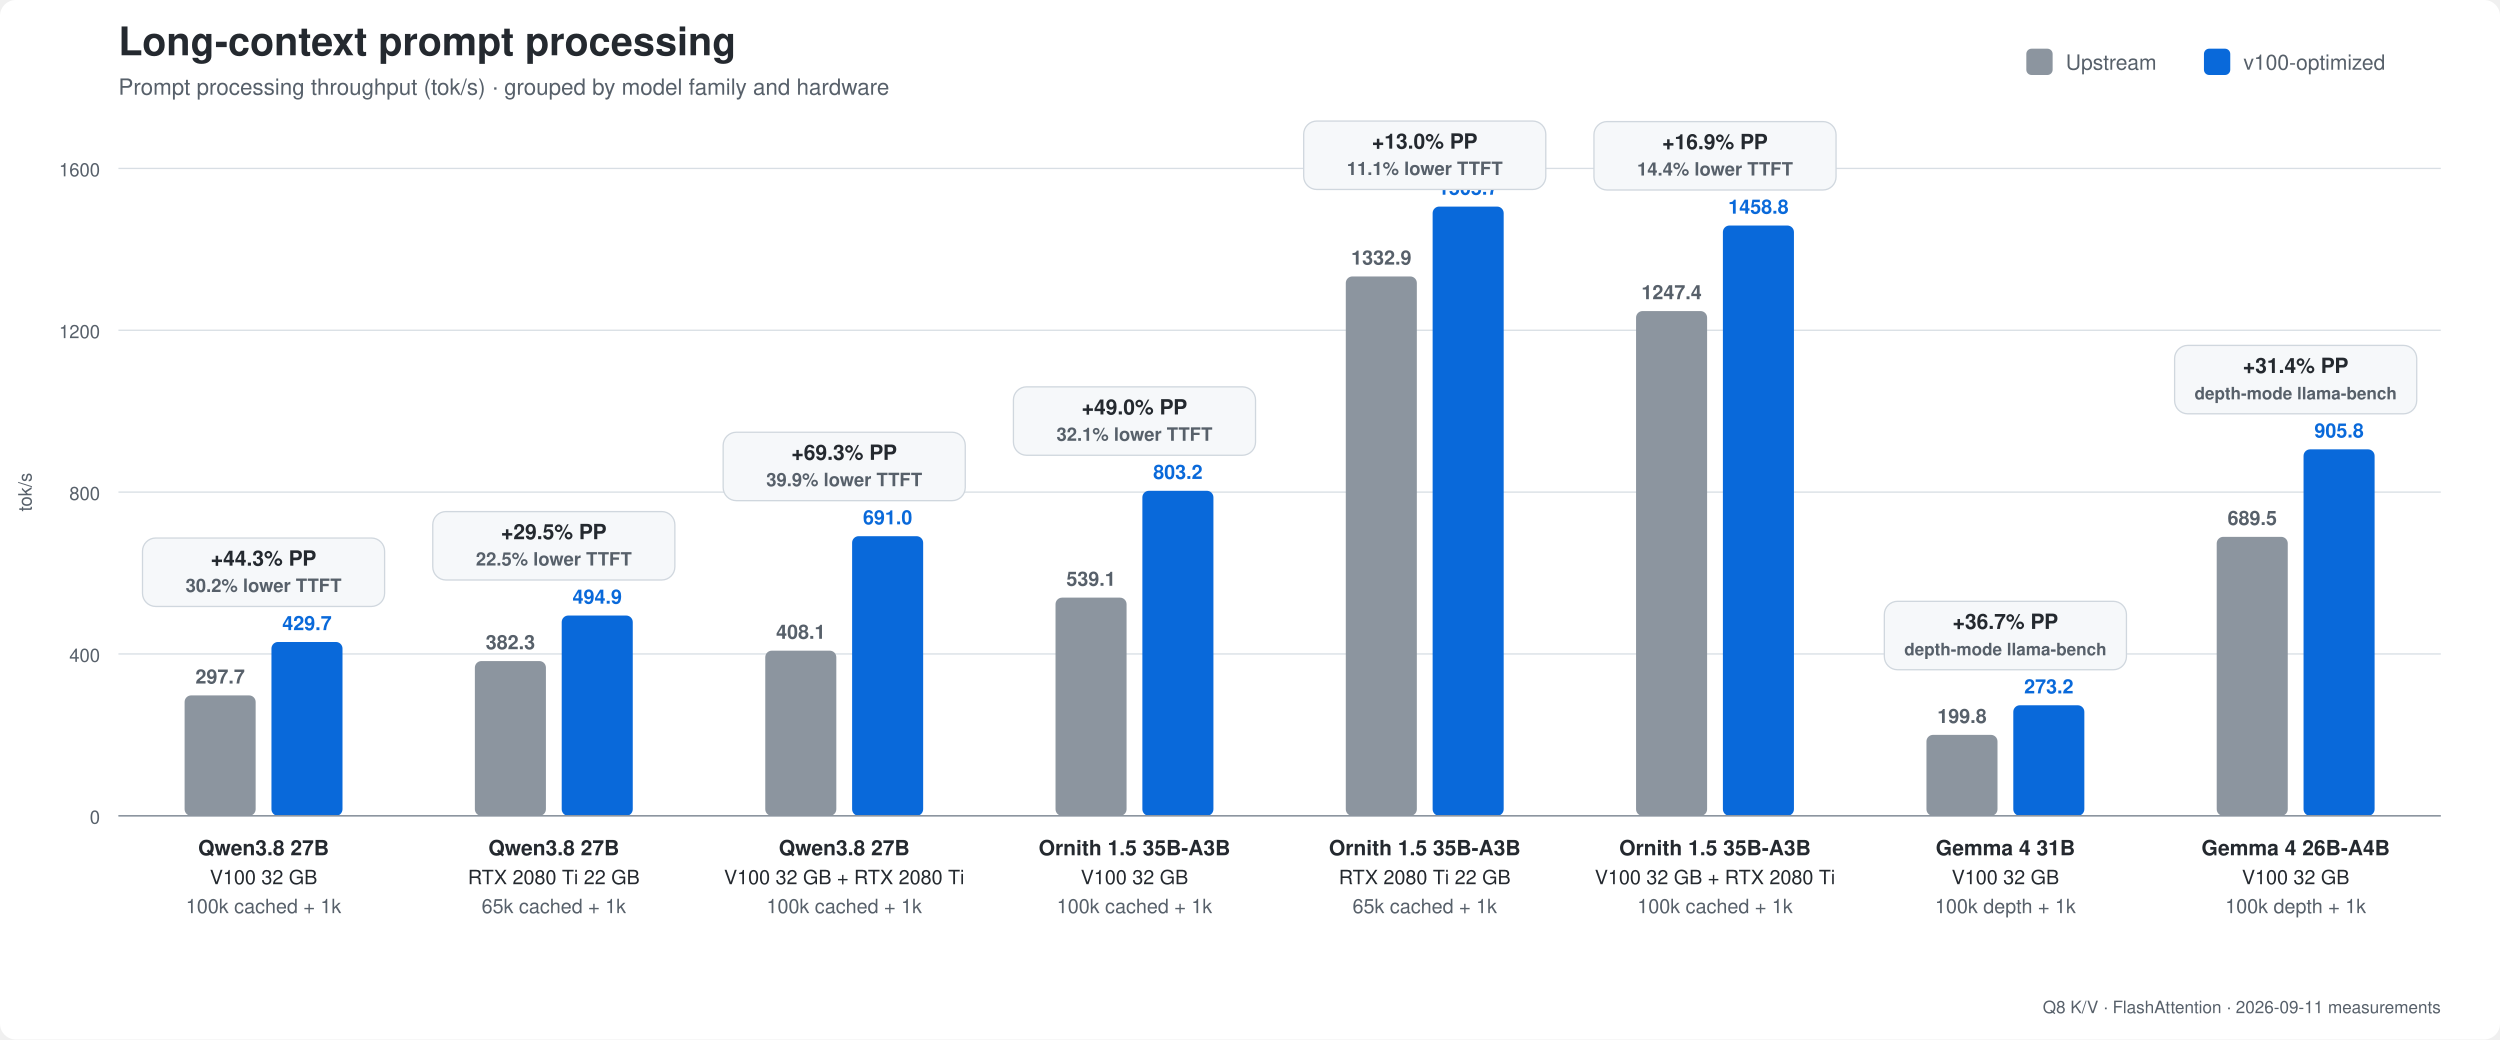
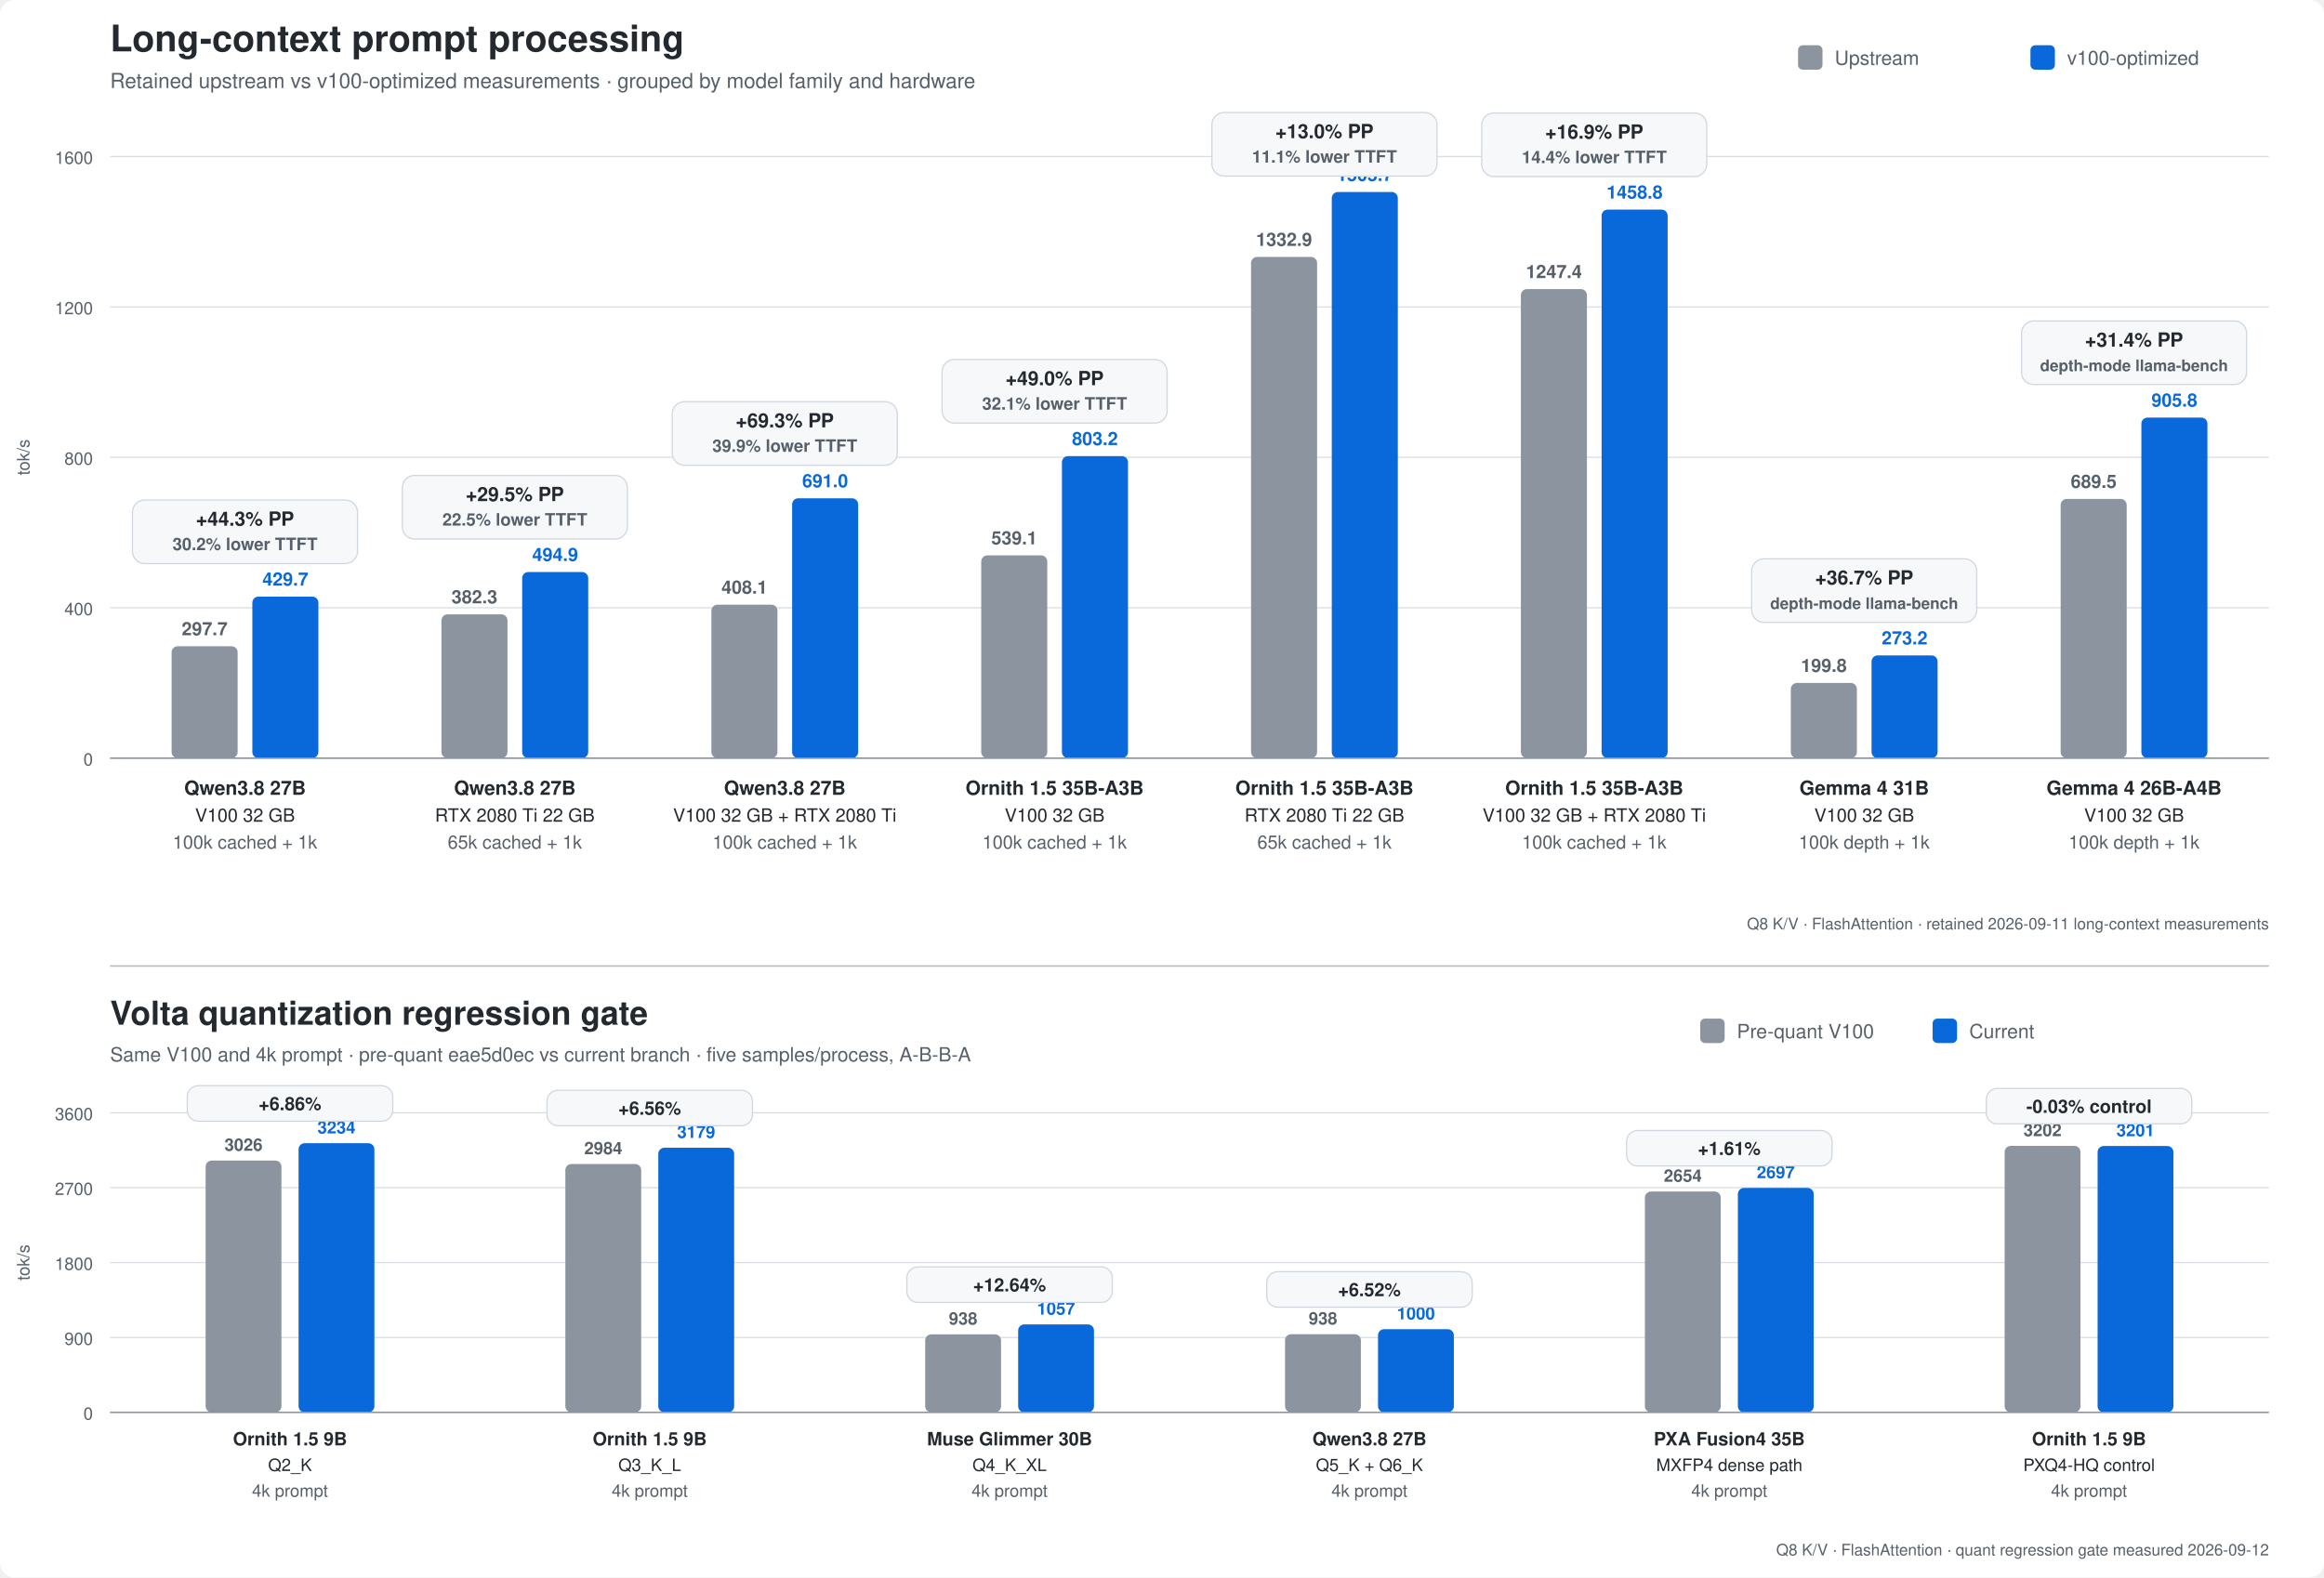
- <svg xmlns="http://www.w3.org/2000/svg" width="1900" height="790" viewBox="0 0 1900 790" role="img" aria-labelledby="title desc">
-   <rect width="1900" height="790" rx="12" fill="#FFFFFF" />
+ <svg xmlns="http://www.w3.org/2000/svg" width="1900" height="1290" viewBox="0 0 1900 1290" role="img" aria-labelledby="title desc">
+   <rect width="1900" height="1290" rx="12" fill="#FFFFFF" />
  <text x="90.0" y="42.0" text-anchor="start" font-family="-apple-system,BlinkMacSystemFont,Segoe UI,Helvetica,Arial,sans-serif" font-size="30" font-weight="700" fill="#24292F">Long-context prompt processing</text>
-   <text x="90.0" y="72.0" text-anchor="start" font-family="-apple-system,BlinkMacSystemFont,Segoe UI,Helvetica,Arial,sans-serif" font-size="17" font-weight="400" fill="#57606A">Prompt processing throughput (tok/s) · grouped by model family and hardware</text>
-   <rect x="1540" y="37" width="20" height="20" rx="4" fill="#8C959F" />
-   <text x="1570.0" y="53.0" text-anchor="start" font-family="-apple-system,BlinkMacSystemFont,Segoe UI,Helvetica,Arial,sans-serif" font-size="16" font-weight="400" fill="#57606A">Upstream</text>
-   <rect x="1675" y="37" width="20" height="20" rx="4" fill="#0969DA" />
-   <text x="1705.0" y="53.0" text-anchor="start" font-family="-apple-system,BlinkMacSystemFont,Segoe UI,Helvetica,Arial,sans-serif" font-size="16" font-weight="400" fill="#57606A">v100-optimized</text>
+   <text x="90.0" y="72.0" text-anchor="start" font-family="-apple-system,BlinkMacSystemFont,Segoe UI,Helvetica,Arial,sans-serif" font-size="17" font-weight="400" fill="#57606A">Retained upstream vs v100-optimized measurements · grouped by model family and hardware</text>
+   <rect x="1470" y="37" width="20" height="20" rx="4" fill="#8C959F" />
+   <text x="1500.0" y="53.0" text-anchor="start" font-family="-apple-system,BlinkMacSystemFont,Segoe UI,Helvetica,Arial,sans-serif" font-size="16" font-weight="400" fill="#57606A">Upstream</text>
+   <rect x="1660" y="37" width="20" height="20" rx="4" fill="#0969DA" />
+   <text x="1690.0" y="53.0" text-anchor="start" font-family="-apple-system,BlinkMacSystemFont,Segoe UI,Helvetica,Arial,sans-serif" font-size="16" font-weight="400" fill="#57606A">v100-optimized</text>
  <line x1="90" y1="620.0" x2="1855" y2="620.0" stroke="#D8DEE4" stroke-width="1" />
  <text x="76.0" y="626.0" text-anchor="end" font-family="-apple-system,BlinkMacSystemFont,Segoe UI,Helvetica,Arial,sans-serif" font-size="14" font-weight="400" fill="#57606A">0</text>
  <line x1="90" y1="497.0" x2="1855" y2="497.0" stroke="#D8DEE4" stroke-width="1" />
  <text x="76.0" y="503.0" text-anchor="end" font-family="-apple-system,BlinkMacSystemFont,Segoe UI,Helvetica,Arial,sans-serif" font-size="14" font-weight="400" fill="#57606A">400</text>
  <line x1="90" y1="374.0" x2="1855" y2="374.0" stroke="#D8DEE4" stroke-width="1" />
  <text x="76.0" y="380.0" text-anchor="end" font-family="-apple-system,BlinkMacSystemFont,Segoe UI,Helvetica,Arial,sans-serif" font-size="14" font-weight="400" fill="#57606A">800</text>
  <line x1="90" y1="251.0" x2="1855" y2="251.0" stroke="#D8DEE4" stroke-width="1" />
  <text x="76.0" y="257.0" text-anchor="end" font-family="-apple-system,BlinkMacSystemFont,Segoe UI,Helvetica,Arial,sans-serif" font-size="14" font-weight="400" fill="#57606A">1200</text>
  <line x1="90" y1="128.0" x2="1855" y2="128.0" stroke="#D8DEE4" stroke-width="1" />
  <text x="76.0" y="134.0" text-anchor="end" font-family="-apple-system,BlinkMacSystemFont,Segoe UI,Helvetica,Arial,sans-serif" font-size="14" font-weight="400" fill="#57606A">1600</text>
  <text transform="rotate(-90 24 374.0)" x="24.0" y="374.0" text-anchor="middle" font-family="-apple-system,BlinkMacSystemFont,Segoe UI,Helvetica,Arial,sans-serif" font-size="14" font-weight="400" fill="#57606A">tok/s</text>
  <rect x="140.3" y="528.5" width="54" height="91.5" rx="5" fill="#8C959F" />
  <rect x="206.3" y="487.9" width="54" height="132.1" rx="5" fill="#0969DA" />
  <text x="167.3" y="519.5" text-anchor="middle" font-family="-apple-system,BlinkMacSystemFont,Segoe UI,Helvetica,Arial,sans-serif" font-size="15" font-weight="600" fill="#57606A">297.7</text>
  <text x="233.3" y="478.9" text-anchor="middle" font-family="-apple-system,BlinkMacSystemFont,Segoe UI,Helvetica,Arial,sans-serif" font-size="15" font-weight="700" fill="#0969DA">429.7</text>
  <rect x="108.3" y="408.9" width="184" height="52" rx="10" fill="#F6F8FA" stroke="#D0D7DE" />
  <text x="200.3" y="429.9" text-anchor="middle" font-family="-apple-system,BlinkMacSystemFont,Segoe UI,Helvetica,Arial,sans-serif" font-size="16" font-weight="700" fill="#24292F">+44.3% PP</text>
  <text x="200.3" y="449.9" text-anchor="middle" font-family="-apple-system,BlinkMacSystemFont,Segoe UI,Helvetica,Arial,sans-serif" font-size="14" font-weight="600" fill="#57606A">30.2% lower TTFT</text>
  <text x="200.3" y="650.0" text-anchor="middle" font-family="-apple-system,BlinkMacSystemFont,Segoe UI,Helvetica,Arial,sans-serif" font-size="16" font-weight="650" fill="#24292F">Qwen3.8 27B</text>
  <text x="200.3" y="672.0" text-anchor="middle" font-family="-apple-system,BlinkMacSystemFont,Segoe UI,Helvetica,Arial,sans-serif" font-size="15" font-weight="500" fill="#24292F">V100 32 GB</text>
  <text x="200.3" y="694.0" text-anchor="middle" font-family="-apple-system,BlinkMacSystemFont,Segoe UI,Helvetica,Arial,sans-serif" font-size="15" font-weight="500" fill="#57606A">100k cached + 1k</text>
  <rect x="360.9" y="502.4" width="54" height="117.6" rx="5" fill="#8C959F" />
  <rect x="426.9" y="467.8" width="54" height="152.2" rx="5" fill="#0969DA" />
  <text x="387.9" y="493.4" text-anchor="middle" font-family="-apple-system,BlinkMacSystemFont,Segoe UI,Helvetica,Arial,sans-serif" font-size="15" font-weight="600" fill="#57606A">382.3</text>
  <text x="453.9" y="458.8" text-anchor="middle" font-family="-apple-system,BlinkMacSystemFont,Segoe UI,Helvetica,Arial,sans-serif" font-size="15" font-weight="700" fill="#0969DA">494.9</text>
  <rect x="328.9" y="388.8" width="184" height="52" rx="10" fill="#F6F8FA" stroke="#D0D7DE" />
  <text x="420.9" y="409.8" text-anchor="middle" font-family="-apple-system,BlinkMacSystemFont,Segoe UI,Helvetica,Arial,sans-serif" font-size="16" font-weight="700" fill="#24292F">+29.5% PP</text>
  <text x="420.9" y="429.8" text-anchor="middle" font-family="-apple-system,BlinkMacSystemFont,Segoe UI,Helvetica,Arial,sans-serif" font-size="14" font-weight="600" fill="#57606A">22.5% lower TTFT</text>
  <text x="420.9" y="650.0" text-anchor="middle" font-family="-apple-system,BlinkMacSystemFont,Segoe UI,Helvetica,Arial,sans-serif" font-size="16" font-weight="650" fill="#24292F">Qwen3.8 27B</text>
  <text x="420.9" y="672.0" text-anchor="middle" font-family="-apple-system,BlinkMacSystemFont,Segoe UI,Helvetica,Arial,sans-serif" font-size="15" font-weight="500" fill="#24292F">RTX 2080 Ti 22 GB</text>
  <text x="420.9" y="694.0" text-anchor="middle" font-family="-apple-system,BlinkMacSystemFont,Segoe UI,Helvetica,Arial,sans-serif" font-size="15" font-weight="500" fill="#57606A">65k cached + 1k</text>
  <rect x="581.6" y="494.5" width="54" height="125.5" rx="5" fill="#8C959F" />
  <rect x="647.6" y="407.5" width="54" height="212.5" rx="5" fill="#0969DA" />
  <text x="608.6" y="485.5" text-anchor="middle" font-family="-apple-system,BlinkMacSystemFont,Segoe UI,Helvetica,Arial,sans-serif" font-size="15" font-weight="600" fill="#57606A">408.1</text>
  <text x="674.6" y="398.5" text-anchor="middle" font-family="-apple-system,BlinkMacSystemFont,Segoe UI,Helvetica,Arial,sans-serif" font-size="15" font-weight="700" fill="#0969DA">691.0</text>
  <rect x="549.6" y="328.5" width="184" height="52" rx="10" fill="#F6F8FA" stroke="#D0D7DE" />
  <text x="641.6" y="349.5" text-anchor="middle" font-family="-apple-system,BlinkMacSystemFont,Segoe UI,Helvetica,Arial,sans-serif" font-size="16" font-weight="700" fill="#24292F">+69.3% PP</text>
  <text x="641.6" y="369.5" text-anchor="middle" font-family="-apple-system,BlinkMacSystemFont,Segoe UI,Helvetica,Arial,sans-serif" font-size="14" font-weight="600" fill="#57606A">39.9% lower TTFT</text>
  <text x="641.6" y="650.0" text-anchor="middle" font-family="-apple-system,BlinkMacSystemFont,Segoe UI,Helvetica,Arial,sans-serif" font-size="16" font-weight="650" fill="#24292F">Qwen3.8 27B</text>
  <text x="641.6" y="672.0" text-anchor="middle" font-family="-apple-system,BlinkMacSystemFont,Segoe UI,Helvetica,Arial,sans-serif" font-size="15" font-weight="500" fill="#24292F">V100 32 GB + RTX 2080 Ti</text>
  <text x="641.6" y="694.0" text-anchor="middle" font-family="-apple-system,BlinkMacSystemFont,Segoe UI,Helvetica,Arial,sans-serif" font-size="15" font-weight="500" fill="#57606A">100k cached + 1k</text>
  <rect x="802.2" y="454.2" width="54" height="165.8" rx="5" fill="#8C959F" />
  <rect x="868.2" y="373.0" width="54" height="247.0" rx="5" fill="#0969DA" />
  <text x="829.2" y="445.2" text-anchor="middle" font-family="-apple-system,BlinkMacSystemFont,Segoe UI,Helvetica,Arial,sans-serif" font-size="15" font-weight="600" fill="#57606A">539.1</text>
  <text x="895.2" y="364.0" text-anchor="middle" font-family="-apple-system,BlinkMacSystemFont,Segoe UI,Helvetica,Arial,sans-serif" font-size="15" font-weight="700" fill="#0969DA">803.2</text>
  <rect x="770.2" y="294.0" width="184" height="52" rx="10" fill="#F6F8FA" stroke="#D0D7DE" />
  <text x="862.2" y="315.0" text-anchor="middle" font-family="-apple-system,BlinkMacSystemFont,Segoe UI,Helvetica,Arial,sans-serif" font-size="16" font-weight="700" fill="#24292F">+49.0% PP</text>
  <text x="862.2" y="335.0" text-anchor="middle" font-family="-apple-system,BlinkMacSystemFont,Segoe UI,Helvetica,Arial,sans-serif" font-size="14" font-weight="600" fill="#57606A">32.1% lower TTFT</text>
  <text x="862.2" y="650.0" text-anchor="middle" font-family="-apple-system,BlinkMacSystemFont,Segoe UI,Helvetica,Arial,sans-serif" font-size="16" font-weight="650" fill="#24292F">Ornith 1.5 35B-A3B</text>
  <text x="862.2" y="672.0" text-anchor="middle" font-family="-apple-system,BlinkMacSystemFont,Segoe UI,Helvetica,Arial,sans-serif" font-size="15" font-weight="500" fill="#24292F">V100 32 GB</text>
  <text x="862.2" y="694.0" text-anchor="middle" font-family="-apple-system,BlinkMacSystemFont,Segoe UI,Helvetica,Arial,sans-serif" font-size="15" font-weight="500" fill="#57606A">100k cached + 1k</text>
  <rect x="1022.8" y="210.1" width="54" height="409.9" rx="5" fill="#8C959F" />
  <rect x="1088.8" y="157.0" width="54" height="463.0" rx="5" fill="#0969DA" />
  <text x="1049.8" y="201.1" text-anchor="middle" font-family="-apple-system,BlinkMacSystemFont,Segoe UI,Helvetica,Arial,sans-serif" font-size="15" font-weight="600" fill="#57606A">1332.9</text>
  <text x="1115.8" y="148.0" text-anchor="middle" font-family="-apple-system,BlinkMacSystemFont,Segoe UI,Helvetica,Arial,sans-serif" font-size="15" font-weight="700" fill="#0969DA">1505.7</text>
  <rect x="990.8" y="92.0" width="184" height="52" rx="10" fill="#F6F8FA" stroke="#D0D7DE" />
  <text x="1082.8" y="113.0" text-anchor="middle" font-family="-apple-system,BlinkMacSystemFont,Segoe UI,Helvetica,Arial,sans-serif" font-size="16" font-weight="700" fill="#24292F">+13.0% PP</text>
  <text x="1082.8" y="133.0" text-anchor="middle" font-family="-apple-system,BlinkMacSystemFont,Segoe UI,Helvetica,Arial,sans-serif" font-size="14" font-weight="600" fill="#57606A">11.1% lower TTFT</text>
  <text x="1082.8" y="650.0" text-anchor="middle" font-family="-apple-system,BlinkMacSystemFont,Segoe UI,Helvetica,Arial,sans-serif" font-size="16" font-weight="650" fill="#24292F">Ornith 1.5 35B-A3B</text>
  <text x="1082.8" y="672.0" text-anchor="middle" font-family="-apple-system,BlinkMacSystemFont,Segoe UI,Helvetica,Arial,sans-serif" font-size="15" font-weight="500" fill="#24292F">RTX 2080 Ti 22 GB</text>
  <text x="1082.8" y="694.0" text-anchor="middle" font-family="-apple-system,BlinkMacSystemFont,Segoe UI,Helvetica,Arial,sans-serif" font-size="15" font-weight="500" fill="#57606A">65k cached + 1k</text>
  <rect x="1243.4" y="236.4" width="54" height="383.6" rx="5" fill="#8C959F" />
  <rect x="1309.4" y="171.4" width="54" height="448.6" rx="5" fill="#0969DA" />
  <text x="1270.4" y="227.4" text-anchor="middle" font-family="-apple-system,BlinkMacSystemFont,Segoe UI,Helvetica,Arial,sans-serif" font-size="15" font-weight="600" fill="#57606A">1247.4</text>
  <text x="1336.4" y="162.4" text-anchor="middle" font-family="-apple-system,BlinkMacSystemFont,Segoe UI,Helvetica,Arial,sans-serif" font-size="15" font-weight="700" fill="#0969DA">1458.8</text>
  <rect x="1211.4" y="92.4" width="184" height="52" rx="10" fill="#F6F8FA" stroke="#D0D7DE" />
  <text x="1303.4" y="113.4" text-anchor="middle" font-family="-apple-system,BlinkMacSystemFont,Segoe UI,Helvetica,Arial,sans-serif" font-size="16" font-weight="700" fill="#24292F">+16.9% PP</text>
  <text x="1303.4" y="133.4" text-anchor="middle" font-family="-apple-system,BlinkMacSystemFont,Segoe UI,Helvetica,Arial,sans-serif" font-size="14" font-weight="600" fill="#57606A">14.4% lower TTFT</text>
  <text x="1303.4" y="650.0" text-anchor="middle" font-family="-apple-system,BlinkMacSystemFont,Segoe UI,Helvetica,Arial,sans-serif" font-size="16" font-weight="650" fill="#24292F">Ornith 1.5 35B-A3B</text>
  <text x="1303.4" y="672.0" text-anchor="middle" font-family="-apple-system,BlinkMacSystemFont,Segoe UI,Helvetica,Arial,sans-serif" font-size="15" font-weight="500" fill="#24292F">V100 32 GB + RTX 2080 Ti</text>
  <text x="1303.4" y="694.0" text-anchor="middle" font-family="-apple-system,BlinkMacSystemFont,Segoe UI,Helvetica,Arial,sans-serif" font-size="15" font-weight="500" fill="#57606A">100k cached + 1k</text>
  <rect x="1464.1" y="558.5" width="54" height="61.5" rx="5" fill="#8C959F" />
  <rect x="1530.1" y="536.0" width="54" height="84.0" rx="5" fill="#0969DA" />
  <text x="1491.1" y="549.5" text-anchor="middle" font-family="-apple-system,BlinkMacSystemFont,Segoe UI,Helvetica,Arial,sans-serif" font-size="15" font-weight="600" fill="#57606A">199.8</text>
  <text x="1557.1" y="527.0" text-anchor="middle" font-family="-apple-system,BlinkMacSystemFont,Segoe UI,Helvetica,Arial,sans-serif" font-size="15" font-weight="700" fill="#0969DA">273.2</text>
  <rect x="1432.1" y="457.0" width="184" height="52" rx="10" fill="#F6F8FA" stroke="#D0D7DE" />
  <text x="1524.1" y="478.0" text-anchor="middle" font-family="-apple-system,BlinkMacSystemFont,Segoe UI,Helvetica,Arial,sans-serif" font-size="16" font-weight="700" fill="#24292F">+36.7% PP</text>
  <text x="1524.1" y="498.0" text-anchor="middle" font-family="-apple-system,BlinkMacSystemFont,Segoe UI,Helvetica,Arial,sans-serif" font-size="13" font-weight="600" fill="#57606A">depth-mode llama-bench</text>
  <text x="1524.1" y="650.0" text-anchor="middle" font-family="-apple-system,BlinkMacSystemFont,Segoe UI,Helvetica,Arial,sans-serif" font-size="16" font-weight="650" fill="#24292F">Gemma 4 31B</text>
  <text x="1524.1" y="672.0" text-anchor="middle" font-family="-apple-system,BlinkMacSystemFont,Segoe UI,Helvetica,Arial,sans-serif" font-size="15" font-weight="500" fill="#24292F">V100 32 GB</text>
  <text x="1524.1" y="694.0" text-anchor="middle" font-family="-apple-system,BlinkMacSystemFont,Segoe UI,Helvetica,Arial,sans-serif" font-size="15" font-weight="500" fill="#57606A">100k depth + 1k</text>
  <rect x="1684.7" y="408.0" width="54" height="212.0" rx="5" fill="#8C959F" />
  <rect x="1750.7" y="341.5" width="54" height="278.5" rx="5" fill="#0969DA" />
  <text x="1711.7" y="399.0" text-anchor="middle" font-family="-apple-system,BlinkMacSystemFont,Segoe UI,Helvetica,Arial,sans-serif" font-size="15" font-weight="600" fill="#57606A">689.5</text>
  <text x="1777.7" y="332.5" text-anchor="middle" font-family="-apple-system,BlinkMacSystemFont,Segoe UI,Helvetica,Arial,sans-serif" font-size="15" font-weight="700" fill="#0969DA">905.8</text>
  <rect x="1652.7" y="262.5" width="184" height="52" rx="10" fill="#F6F8FA" stroke="#D0D7DE" />
  <text x="1744.7" y="283.5" text-anchor="middle" font-family="-apple-system,BlinkMacSystemFont,Segoe UI,Helvetica,Arial,sans-serif" font-size="16" font-weight="700" fill="#24292F">+31.4% PP</text>
  <text x="1744.7" y="303.5" text-anchor="middle" font-family="-apple-system,BlinkMacSystemFont,Segoe UI,Helvetica,Arial,sans-serif" font-size="13" font-weight="600" fill="#57606A">depth-mode llama-bench</text>
  <text x="1744.7" y="650.0" text-anchor="middle" font-family="-apple-system,BlinkMacSystemFont,Segoe UI,Helvetica,Arial,sans-serif" font-size="16" font-weight="650" fill="#24292F">Gemma 4 26B-A4B</text>
  <text x="1744.7" y="672.0" text-anchor="middle" font-family="-apple-system,BlinkMacSystemFont,Segoe UI,Helvetica,Arial,sans-serif" font-size="15" font-weight="500" fill="#24292F">V100 32 GB</text>
  <text x="1744.7" y="694.0" text-anchor="middle" font-family="-apple-system,BlinkMacSystemFont,Segoe UI,Helvetica,Arial,sans-serif" font-size="15" font-weight="500" fill="#57606A">100k depth + 1k</text>
  <line x1="90" y1="620" x2="1855" y2="620" stroke="#8C959F" stroke-width="1.2" />
-   <text x="1855.0" y="770.0" text-anchor="end" font-family="-apple-system,BlinkMacSystemFont,Segoe UI,Helvetica,Arial,sans-serif" font-size="13" font-weight="400" fill="#57606A">Q8 K/V · FlashAttention · 2026-09-11 measurements</text>
+   <text x="1855.0" y="760.0" text-anchor="end" font-family="-apple-system,BlinkMacSystemFont,Segoe UI,Helvetica,Arial,sans-serif" font-size="13" font-weight="400" fill="#57606A">Q8 K/V · FlashAttention · retained 2026-09-11 long-context measurements</text>
+   <line x1="90" y1="790" x2="1855" y2="790" stroke="#AFB8C1" stroke-width="1.2" />
+   <text x="90.0" y="838.0" text-anchor="start" font-family="-apple-system,BlinkMacSystemFont,Segoe UI,Helvetica,Arial,sans-serif" font-size="27" font-weight="700" fill="#24292F">Volta quantization regression gate</text>
+   <text x="90.0" y="868.0" text-anchor="start" font-family="-apple-system,BlinkMacSystemFont,Segoe UI,Helvetica,Arial,sans-serif" font-size="16" font-weight="400" fill="#57606A">Same V100 and 4k prompt · pre-quant eae5d0ec vs current branch · five samples/process, A-B-B-A</text>
+   <rect x="1390" y="833" width="20" height="20" rx="4" fill="#8C959F" />
+   <text x="1420.0" y="849.0" text-anchor="start" font-family="-apple-system,BlinkMacSystemFont,Segoe UI,Helvetica,Arial,sans-serif" font-size="16" font-weight="400" fill="#57606A">Pre-quant V100</text>
+   <rect x="1580" y="833" width="20" height="20" rx="4" fill="#0969DA" />
+   <text x="1610.0" y="849.0" text-anchor="start" font-family="-apple-system,BlinkMacSystemFont,Segoe UI,Helvetica,Arial,sans-serif" font-size="16" font-weight="400" fill="#57606A">Current</text>
+   <line x1="90" y1="1155.0" x2="1855" y2="1155.0" stroke="#D8DEE4" stroke-width="1" />
+   <text x="76.0" y="1161.0" text-anchor="end" font-family="-apple-system,BlinkMacSystemFont,Segoe UI,Helvetica,Arial,sans-serif" font-size="14" font-weight="400" fill="#57606A">0</text>
+   <line x1="90" y1="1093.8" x2="1855" y2="1093.8" stroke="#D8DEE4" stroke-width="1" />
+   <text x="76.0" y="1099.8" text-anchor="end" font-family="-apple-system,BlinkMacSystemFont,Segoe UI,Helvetica,Arial,sans-serif" font-size="14" font-weight="400" fill="#57606A">900</text>
+   <line x1="90" y1="1032.5" x2="1855" y2="1032.5" stroke="#D8DEE4" stroke-width="1" />
+   <text x="76.0" y="1038.5" text-anchor="end" font-family="-apple-system,BlinkMacSystemFont,Segoe UI,Helvetica,Arial,sans-serif" font-size="14" font-weight="400" fill="#57606A">1800</text>
+   <line x1="90" y1="971.2" x2="1855" y2="971.2" stroke="#D8DEE4" stroke-width="1" />
+   <text x="76.0" y="977.2" text-anchor="end" font-family="-apple-system,BlinkMacSystemFont,Segoe UI,Helvetica,Arial,sans-serif" font-size="14" font-weight="400" fill="#57606A">2700</text>
+   <line x1="90" y1="910.0" x2="1855" y2="910.0" stroke="#D8DEE4" stroke-width="1" />
+   <text x="76.0" y="916.0" text-anchor="end" font-family="-apple-system,BlinkMacSystemFont,Segoe UI,Helvetica,Arial,sans-serif" font-size="14" font-weight="400" fill="#57606A">3600</text>
+   <text transform="rotate(-90 24 1032.5)" x="24.0" y="1032.5" text-anchor="middle" font-family="-apple-system,BlinkMacSystemFont,Segoe UI,Helvetica,Arial,sans-serif" font-size="14" font-weight="400" fill="#57606A">tok/s</text>
+   <rect x="168.1" y="949.1" width="62" height="205.9" rx="5" fill="#8C959F" />
+   <rect x="244.1" y="934.9" width="62" height="220.1" rx="5" fill="#0969DA" />
+   <text x="199.1" y="941.1" text-anchor="middle" font-family="-apple-system,BlinkMacSystemFont,Segoe UI,Helvetica,Arial,sans-serif" font-size="14" font-weight="600" fill="#57606A">3026</text>
+   <text x="275.1" y="926.9" text-anchor="middle" font-family="-apple-system,BlinkMacSystemFont,Segoe UI,Helvetica,Arial,sans-serif" font-size="14" font-weight="700" fill="#0969DA">3234</text>
+   <rect x="153.1" y="887.9" width="168" height="29" rx="9" fill="#F6F8FA" stroke="#D0D7DE" />
+   <text x="237.1" y="907.9" text-anchor="middle" font-family="-apple-system,BlinkMacSystemFont,Segoe UI,Helvetica,Arial,sans-serif" font-size="15" font-weight="700" fill="#24292F">+6.86%</text>
+   <text x="237.1" y="1182.0" text-anchor="middle" font-family="-apple-system,BlinkMacSystemFont,Segoe UI,Helvetica,Arial,sans-serif" font-size="15" font-weight="650" fill="#24292F">Ornith 1.5 9B</text>
+   <text x="237.1" y="1203.0" text-anchor="middle" font-family="-apple-system,BlinkMacSystemFont,Segoe UI,Helvetica,Arial,sans-serif" font-size="14" font-weight="500" fill="#24292F">Q2_K</text>
+   <text x="237.1" y="1224.0" text-anchor="middle" font-family="-apple-system,BlinkMacSystemFont,Segoe UI,Helvetica,Arial,sans-serif" font-size="14" font-weight="500" fill="#57606A">4k prompt</text>
+   <rect x="462.2" y="951.9" width="62" height="203.1" rx="5" fill="#8C959F" />
+   <rect x="538.2" y="938.6" width="62" height="216.4" rx="5" fill="#0969DA" />
+   <text x="493.2" y="943.9" text-anchor="middle" font-family="-apple-system,BlinkMacSystemFont,Segoe UI,Helvetica,Arial,sans-serif" font-size="14" font-weight="600" fill="#57606A">2984</text>
+   <text x="569.2" y="930.6" text-anchor="middle" font-family="-apple-system,BlinkMacSystemFont,Segoe UI,Helvetica,Arial,sans-serif" font-size="14" font-weight="700" fill="#0969DA">3179</text>
+   <rect x="447.2" y="891.6" width="168" height="29" rx="9" fill="#F6F8FA" stroke="#D0D7DE" />
+   <text x="531.2" y="911.6" text-anchor="middle" font-family="-apple-system,BlinkMacSystemFont,Segoe UI,Helvetica,Arial,sans-serif" font-size="15" font-weight="700" fill="#24292F">+6.56%</text>
+   <text x="531.2" y="1182.0" text-anchor="middle" font-family="-apple-system,BlinkMacSystemFont,Segoe UI,Helvetica,Arial,sans-serif" font-size="15" font-weight="650" fill="#24292F">Ornith 1.5 9B</text>
+   <text x="531.2" y="1203.0" text-anchor="middle" font-family="-apple-system,BlinkMacSystemFont,Segoe UI,Helvetica,Arial,sans-serif" font-size="14" font-weight="500" fill="#24292F">Q3_K_L</text>
+   <text x="531.2" y="1224.0" text-anchor="middle" font-family="-apple-system,BlinkMacSystemFont,Segoe UI,Helvetica,Arial,sans-serif" font-size="14" font-weight="500" fill="#57606A">4k prompt</text>
+   <rect x="756.4" y="1091.2" width="62" height="63.8" rx="5" fill="#8C959F" />
+   <rect x="832.4" y="1083.1" width="62" height="71.9" rx="5" fill="#0969DA" />
+   <text x="787.4" y="1083.2" text-anchor="middle" font-family="-apple-system,BlinkMacSystemFont,Segoe UI,Helvetica,Arial,sans-serif" font-size="14" font-weight="600" fill="#57606A">938</text>
+   <text x="863.4" y="1075.1" text-anchor="middle" font-family="-apple-system,BlinkMacSystemFont,Segoe UI,Helvetica,Arial,sans-serif" font-size="14" font-weight="700" fill="#0969DA">1057</text>
+   <rect x="741.4" y="1036.1" width="168" height="29" rx="9" fill="#F6F8FA" stroke="#D0D7DE" />
+   <text x="825.4" y="1056.1" text-anchor="middle" font-family="-apple-system,BlinkMacSystemFont,Segoe UI,Helvetica,Arial,sans-serif" font-size="15" font-weight="700" fill="#24292F">+12.64%</text>
+   <text x="825.4" y="1182.0" text-anchor="middle" font-family="-apple-system,BlinkMacSystemFont,Segoe UI,Helvetica,Arial,sans-serif" font-size="15" font-weight="650" fill="#24292F">Muse Glimmer 30B</text>
+   <text x="825.4" y="1203.0" text-anchor="middle" font-family="-apple-system,BlinkMacSystemFont,Segoe UI,Helvetica,Arial,sans-serif" font-size="14" font-weight="500" fill="#24292F">Q4_K_XL</text>
+   <text x="825.4" y="1224.0" text-anchor="middle" font-family="-apple-system,BlinkMacSystemFont,Segoe UI,Helvetica,Arial,sans-serif" font-size="14" font-weight="500" fill="#57606A">4k prompt</text>
+   <rect x="1050.6" y="1091.1" width="62" height="63.9" rx="5" fill="#8C959F" />
+   <rect x="1126.6" y="1087.0" width="62" height="68.0" rx="5" fill="#0969DA" />
+   <text x="1081.6" y="1083.1" text-anchor="middle" font-family="-apple-system,BlinkMacSystemFont,Segoe UI,Helvetica,Arial,sans-serif" font-size="14" font-weight="600" fill="#57606A">938</text>
+   <text x="1157.6" y="1079.0" text-anchor="middle" font-family="-apple-system,BlinkMacSystemFont,Segoe UI,Helvetica,Arial,sans-serif" font-size="14" font-weight="700" fill="#0969DA">1000</text>
+   <rect x="1035.6" y="1040.0" width="168" height="29" rx="9" fill="#F6F8FA" stroke="#D0D7DE" />
+   <text x="1119.6" y="1060.0" text-anchor="middle" font-family="-apple-system,BlinkMacSystemFont,Segoe UI,Helvetica,Arial,sans-serif" font-size="15" font-weight="700" fill="#24292F">+6.52%</text>
+   <text x="1119.6" y="1182.0" text-anchor="middle" font-family="-apple-system,BlinkMacSystemFont,Segoe UI,Helvetica,Arial,sans-serif" font-size="15" font-weight="650" fill="#24292F">Qwen3.8 27B</text>
+   <text x="1119.6" y="1203.0" text-anchor="middle" font-family="-apple-system,BlinkMacSystemFont,Segoe UI,Helvetica,Arial,sans-serif" font-size="14" font-weight="500" fill="#24292F">Q5_K + Q6_K</text>
+   <text x="1119.6" y="1224.0" text-anchor="middle" font-family="-apple-system,BlinkMacSystemFont,Segoe UI,Helvetica,Arial,sans-serif" font-size="14" font-weight="500" fill="#57606A">4k prompt</text>
+   <rect x="1344.8" y="974.4" width="62" height="180.6" rx="5" fill="#8C959F" />
+   <rect x="1420.8" y="971.5" width="62" height="183.5" rx="5" fill="#0969DA" />
+   <text x="1375.8" y="966.4" text-anchor="middle" font-family="-apple-system,BlinkMacSystemFont,Segoe UI,Helvetica,Arial,sans-serif" font-size="14" font-weight="600" fill="#57606A">2654</text>
+   <text x="1451.8" y="963.5" text-anchor="middle" font-family="-apple-system,BlinkMacSystemFont,Segoe UI,Helvetica,Arial,sans-serif" font-size="14" font-weight="700" fill="#0969DA">2697</text>
+   <rect x="1329.8" y="924.5" width="168" height="29" rx="9" fill="#F6F8FA" stroke="#D0D7DE" />
+   <text x="1413.8" y="944.5" text-anchor="middle" font-family="-apple-system,BlinkMacSystemFont,Segoe UI,Helvetica,Arial,sans-serif" font-size="15" font-weight="700" fill="#24292F">+1.61%</text>
+   <text x="1413.8" y="1182.0" text-anchor="middle" font-family="-apple-system,BlinkMacSystemFont,Segoe UI,Helvetica,Arial,sans-serif" font-size="15" font-weight="650" fill="#24292F">PXA Fusion4 35B</text>
+   <text x="1413.8" y="1203.0" text-anchor="middle" font-family="-apple-system,BlinkMacSystemFont,Segoe UI,Helvetica,Arial,sans-serif" font-size="14" font-weight="500" fill="#24292F">MXFP4 dense path</text>
+   <text x="1413.8" y="1224.0" text-anchor="middle" font-family="-apple-system,BlinkMacSystemFont,Segoe UI,Helvetica,Arial,sans-serif" font-size="14" font-weight="500" fill="#57606A">4k prompt</text>
+   <rect x="1638.9" y="937.1" width="62" height="217.9" rx="5" fill="#8C959F" />
+   <rect x="1714.9" y="937.2" width="62" height="217.8" rx="5" fill="#0969DA" />
+   <text x="1669.9" y="929.1" text-anchor="middle" font-family="-apple-system,BlinkMacSystemFont,Segoe UI,Helvetica,Arial,sans-serif" font-size="14" font-weight="600" fill="#57606A">3202</text>
+   <text x="1745.9" y="929.2" text-anchor="middle" font-family="-apple-system,BlinkMacSystemFont,Segoe UI,Helvetica,Arial,sans-serif" font-size="14" font-weight="700" fill="#0969DA">3201</text>
+   <rect x="1623.9" y="890.1" width="168" height="29" rx="9" fill="#F6F8FA" stroke="#D0D7DE" />
+   <text x="1707.9" y="910.1" text-anchor="middle" font-family="-apple-system,BlinkMacSystemFont,Segoe UI,Helvetica,Arial,sans-serif" font-size="15" font-weight="700" fill="#24292F">-0.03% control</text>
+   <text x="1707.9" y="1182.0" text-anchor="middle" font-family="-apple-system,BlinkMacSystemFont,Segoe UI,Helvetica,Arial,sans-serif" font-size="15" font-weight="650" fill="#24292F">Ornith 1.5 9B</text>
+   <text x="1707.9" y="1203.0" text-anchor="middle" font-family="-apple-system,BlinkMacSystemFont,Segoe UI,Helvetica,Arial,sans-serif" font-size="14" font-weight="500" fill="#24292F">PXQ4-HQ control</text>
+   <text x="1707.9" y="1224.0" text-anchor="middle" font-family="-apple-system,BlinkMacSystemFont,Segoe UI,Helvetica,Arial,sans-serif" font-size="14" font-weight="500" fill="#57606A">4k prompt</text>
+   <line x1="90" y1="1155" x2="1855" y2="1155" stroke="#8C959F" stroke-width="1.2" />
+   <text x="1855.0" y="1272.0" text-anchor="end" font-family="-apple-system,BlinkMacSystemFont,Segoe UI,Helvetica,Arial,sans-serif" font-size="13" font-weight="400" fill="#57606A">Q8 K/V · FlashAttention · quant regression gate measured 2026-09-12</text>
</svg>
